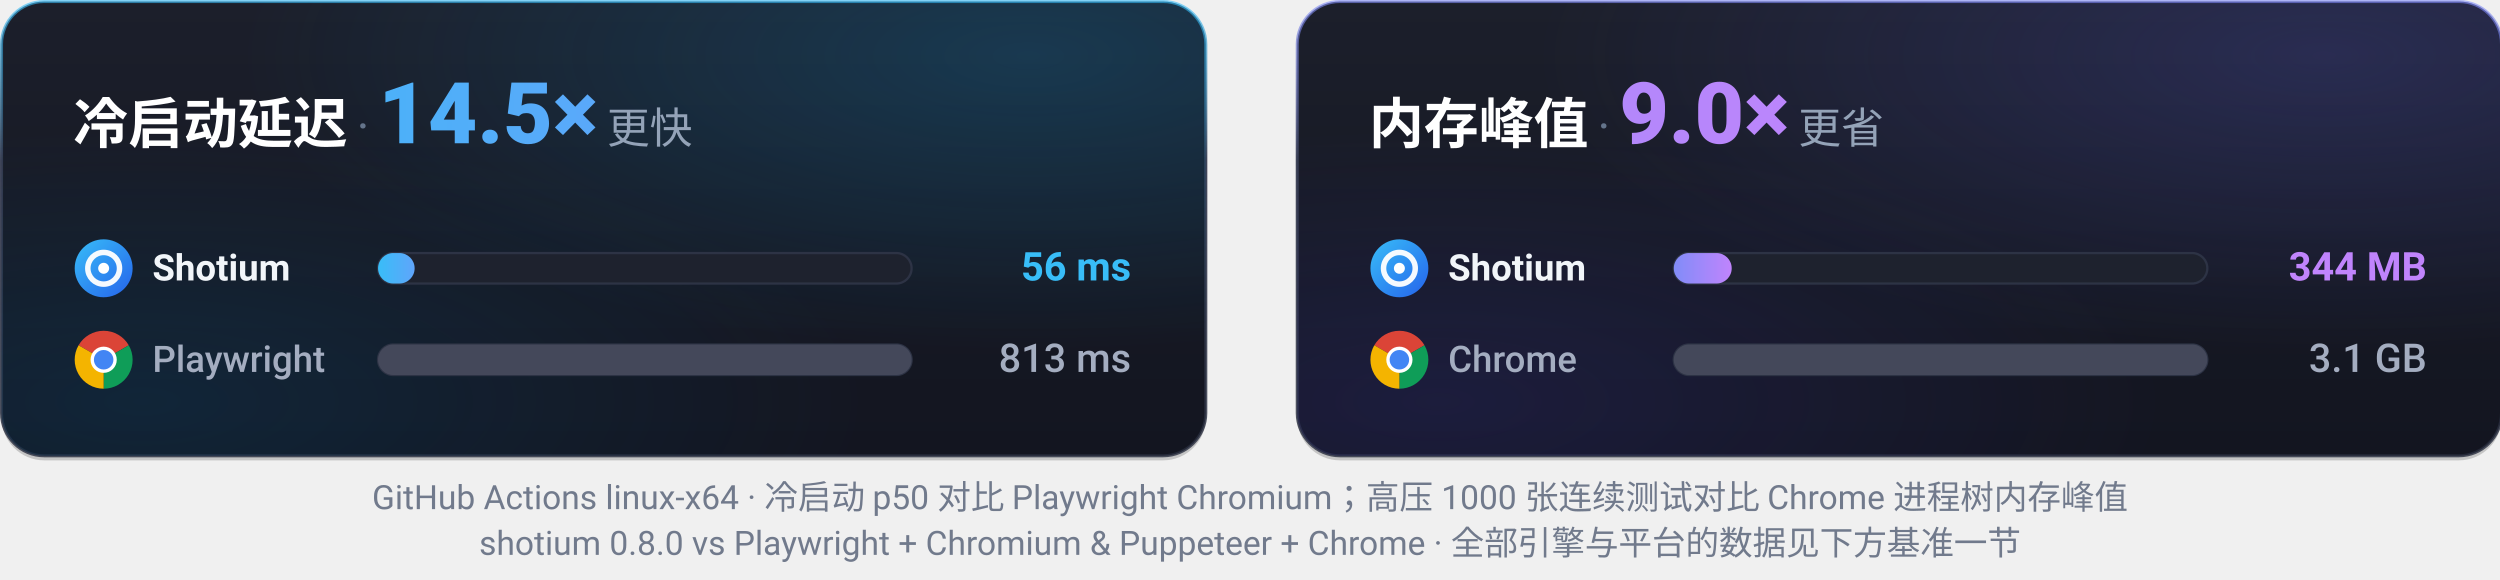
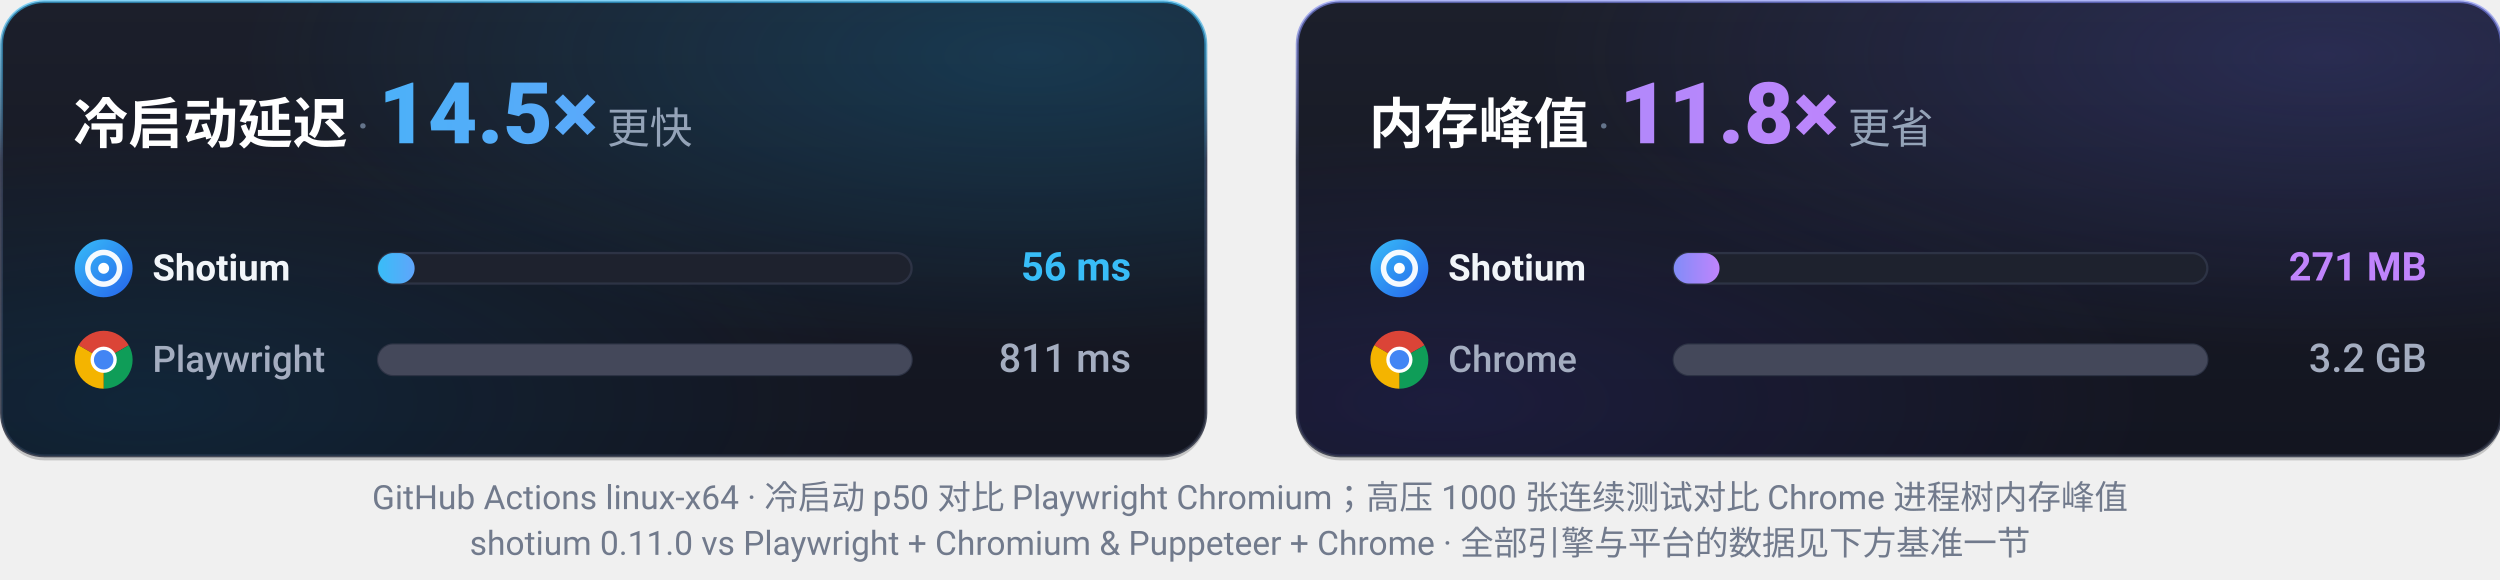
<svg xmlns="http://www.w3.org/2000/svg" width="820" height="190" viewBox="0 0 820 190" role="img" aria-labelledby="title">
  <defs>
    <linearGradient id="cardBg" x1="0" y1="0" x2="0" y2="1">
      <stop offset="0%" stop-color="#1c1f2b" />
      <stop offset="55%" stop-color="#161924" />
      <stop offset="100%" stop-color="#131520" />
    </linearGradient>
    <linearGradient id="cardBorderCyan" x1="0" y1="0" x2="0" y2="1">
      <stop offset="0%" stop-color="#38bdf8" stop-opacity="0.6" />
      <stop offset="35%" stop-color="#353b50" stop-opacity="0.95" />
      <stop offset="100%" stop-color="#272c3d" stop-opacity="0.8" />
    </linearGradient>
    <linearGradient id="cardBorderIndigo" x1="0" y1="0" x2="0" y2="1">
      <stop offset="0%" stop-color="#818cf8" stop-opacity="0.6" />
      <stop offset="35%" stop-color="#353b50" stop-opacity="0.95" />
      <stop offset="100%" stop-color="#272c3d" stop-opacity="0.8" />
    </linearGradient>
    <linearGradient id="specularGlow" x1="0" y1="0" x2="1" y2="0">
      <stop offset="0%" stop-color="#ffffff" stop-opacity="0" />
      <stop offset="30%" stop-color="#ffffff" stop-opacity="0.28" />
      <stop offset="70%" stop-color="#ffffff" stop-opacity="0.28" />
      <stop offset="100%" stop-color="#ffffff" stop-opacity="0" />
    </linearGradient>
    <radialGradient id="keyCyan" cx="85%" cy="12%" r="65%">
      <stop offset="0%" stop-color="#0ea5e9" stop-opacity="0.20" />
      <stop offset="100%" stop-color="#0ea5e9" stop-opacity="0" />
    </radialGradient>
    <radialGradient id="keyIndigo" cx="85%" cy="12%" r="65%">
      <stop offset="0%" stop-color="#6366f1" stop-opacity="0.20" />
      <stop offset="100%" stop-color="#6366f1" stop-opacity="0" />
    </radialGradient>
    <radialGradient id="fillCyan" cx="12%" cy="88%" r="60%">
      <stop offset="0%" stop-color="#0284c7" stop-opacity="0.14" />
      <stop offset="100%" stop-color="#0284c7" stop-opacity="0" />
    </radialGradient>
    <radialGradient id="fillIndigo" cx="12%" cy="88%" r="60%">
      <stop offset="0%" stop-color="#4f46e5" stop-opacity="0.14" />
      <stop offset="100%" stop-color="#4f46e5" stop-opacity="0" />
    </radialGradient>
    <linearGradient id="metricCyan" x1="0%" y1="0%" x2="100%" y2="0%">
      <stop offset="0%" stop-color="#38bdf8" />
      <stop offset="100%" stop-color="#60a5fa" />
    </linearGradient>
    <linearGradient id="metricIndigo" x1="0%" y1="0%" x2="100%" y2="0%">
      <stop offset="0%" stop-color="#a78bfa" />
      <stop offset="100%" stop-color="#c084fc" />
    </linearGradient>
    <linearGradient id="barCyan" x1="0%" y1="0%" x2="100%" y2="0%">
      <stop offset="0%" stop-color="#38bdf8" />
      <stop offset="100%" stop-color="#60a5fa" />
    </linearGradient>
    <linearGradient id="barIndigo" x1="0%" y1="0%" x2="100%" y2="0%">
      <stop offset="0%" stop-color="#818cf8" />
      <stop offset="100%" stop-color="#c084fc" />
    </linearGradient>
    <linearGradient id="lensGrad" x1="0%" y1="0%" x2="100%" y2="100%">
      <stop offset="0%" stop-color="#38bdf8" />
      <stop offset="100%" stop-color="#2563eb" />
    </linearGradient>
  </defs>
  <g transform="translate(0 0)">
    <rect x="0.5" y="2" width="395" height="149" rx="14" fill="#000000" opacity="0.18" />
    <rect x="0.5" y="0.5" width="395" height="149" rx="14" fill="url(#cardBg)" stroke="url(#cardBorderCyan)" />
    <rect x="0.5" y="0.5" width="395" height="149" rx="14" fill="url(#keyCyan)" />
    <rect x="0.5" y="0.5" width="395" height="149" rx="14" fill="url(#fillCyan)" />
    <path d="M 20 1 L 375 1" stroke="url(#specularGlow)" stroke-width="1" />
    <text x="24" y="47" font-family="-apple-system, 'Segoe UI', Roboto, 'Helvetica Neue', Arial, 'PingFang SC', 'Microsoft YaHei', sans-serif">
      <tspan font-size="18" font-weight="700" fill="#ffffff">冷启动延迟</tspan>
      <tspan font-size="16" font-weight="400" fill="#64748b"> · </tspan>
      <tspan font-size="28" font-weight="800" fill="url(#metricCyan)">14.5×</tspan>
      <tspan font-size="14" font-weight="500" fill="#94a3b8"> 更快</tspan>
    </text>
    <circle cx="34" cy="88" r="9.5" fill="url(#lensGrad)" />
    <circle cx="34" cy="88" r="5.2" fill="none" stroke="#ffffff" stroke-width="1.8" stroke-opacity="0.95" />
    <circle cx="34" cy="88" r="1.8" fill="#ffffff" />
    <text x="50" y="92" font-family="-apple-system, 'Segoe UI', Roboto, 'Helvetica Neue', Arial, 'PingFang SC', 'Microsoft YaHei', sans-serif" font-size="12" font-weight="600" fill="#f1f5f9">Shotium</text>
    <rect x="124" y="83" width="175" height="10" rx="5" fill="#1e222e" stroke="#2d3345" stroke-width="0.75" />
    <rect x="124" y="83" width="12" height="10" rx="5" fill="url(#barCyan)" />
    <text x="371" y="92" text-anchor="end" font-family="-apple-system, 'Segoe UI', Roboto, 'Helvetica Neue', Arial, 'PingFang SC', 'Microsoft YaHei', sans-serif" font-size="13" font-weight="700" fill="#38bdf8">56 ms</text>
    <path d="M 34 118 L 25.77 113.25 A 9.5 9.5 0 0 1 42.23 113.25 Z" fill="#db4437" />
    <path d="M 34 118 L 42.23 113.25 A 9.5 9.5 0 0 1 34.00 127.50 Z" fill="#0f9d58" />
    <path d="M 34 118 L 34.00 127.50 A 9.5 9.5 0 0 1 25.77 113.25 Z" fill="#f4b400" />
    <circle cx="34" cy="118" r="4.3" fill="#ffffff" />
    <circle cx="34" cy="118" r="3.2" fill="#4285f4" />
    <text x="50" y="122" font-family="-apple-system, 'Segoe UI', Roboto, 'Helvetica Neue', Arial, 'PingFang SC', 'Microsoft YaHei', sans-serif" font-size="12" font-weight="500" fill="#a4adc0">Playwright</text>
    <rect x="124" y="113" width="175" height="10" rx="5" fill="#1e222e" stroke="#2d3345" stroke-width="0.75" />
    <rect x="124" y="113" width="175" height="10" rx="5" fill="#44485a" />
-     <text x="371" y="122" text-anchor="end" font-family="-apple-system, 'Segoe UI', Roboto, 'Helvetica Neue', Arial, 'PingFang SC', 'Microsoft YaHei', sans-serif" font-size="13" font-weight="500" fill="#a4adc0">813 ms</text>
+     <text x="371" y="122" text-anchor="end" font-family="-apple-system, 'Segoe UI', Roboto, 'Helvetica Neue', Arial, 'PingFang SC', 'Microsoft YaHei', sans-serif" font-size="13" font-weight="500" fill="#a4adc0">811 ms</text>
  </g>
  <g transform="translate(425 0)">
    <rect x="0.5" y="2" width="395" height="149" rx="14" fill="#000000" opacity="0.18" />
    <rect x="0.5" y="0.5" width="395" height="149" rx="14" fill="url(#cardBg)" stroke="url(#cardBorderIndigo)" />
    <rect x="0.5" y="0.5" width="395" height="149" rx="14" fill="url(#keyIndigo)" />
    <rect x="0.5" y="0.5" width="395" height="149" rx="14" fill="url(#fillIndigo)" />
    <path d="M 20 1 L 375 1" stroke="url(#specularGlow)" stroke-width="1" />
    <text x="24" y="47" font-family="-apple-system, 'Segoe UI', Roboto, 'Helvetica Neue', Arial, 'PingFang SC', 'Microsoft YaHei', sans-serif">
      <tspan font-size="18" font-weight="700" fill="#ffffff">内存峰值</tspan>
      <tspan font-size="16" font-weight="400" fill="#64748b"> · </tspan>
-       <tspan font-size="28" font-weight="800" fill="url(#metricIndigo)">9.0×</tspan>
+       <tspan font-size="28" font-weight="800" fill="url(#metricIndigo)">11.8×</tspan>
      <tspan font-size="14" font-weight="500" fill="#94a3b8"> 更省</tspan>
    </text>
    <circle cx="34" cy="88" r="9.5" fill="url(#lensGrad)" />
    <circle cx="34" cy="88" r="5.2" fill="none" stroke="#ffffff" stroke-width="1.8" stroke-opacity="0.95" />
    <circle cx="34" cy="88" r="1.8" fill="#ffffff" />
    <text x="50" y="92" font-family="-apple-system, 'Segoe UI', Roboto, 'Helvetica Neue', Arial, 'PingFang SC', 'Microsoft YaHei', sans-serif" font-size="12" font-weight="600" fill="#f1f5f9">Shotium</text>
    <rect x="124" y="83" width="175" height="10" rx="5" fill="#1e222e" stroke="#2d3345" stroke-width="0.75" />
-     <rect x="124" y="83" width="19" height="10" rx="5" fill="url(#barIndigo)" />
-     <text x="371" y="92" text-anchor="end" font-family="-apple-system, 'Segoe UI', Roboto, 'Helvetica Neue', Arial, 'PingFang SC', 'Microsoft YaHei', sans-serif" font-size="13" font-weight="700" fill="#c084fc">344 MB</text>
+     <rect x="124" y="83" width="15" height="10" rx="5" fill="url(#barIndigo)" />
+     <text x="371" y="92" text-anchor="end" font-family="-apple-system, 'Segoe UI', Roboto, 'Helvetica Neue', Arial, 'PingFang SC', 'Microsoft YaHei', sans-serif" font-size="13" font-weight="700" fill="#c084fc">271 MB</text>
    <path d="M 34 118 L 25.77 113.25 A 9.5 9.5 0 0 1 42.23 113.25 Z" fill="#db4437" />
    <path d="M 34 118 L 42.23 113.25 A 9.5 9.5 0 0 1 34.00 127.50 Z" fill="#0f9d58" />
    <path d="M 34 118 L 34.00 127.50 A 9.5 9.5 0 0 1 25.77 113.25 Z" fill="#f4b400" />
    <circle cx="34" cy="118" r="4.3" fill="#ffffff" />
    <circle cx="34" cy="118" r="3.2" fill="#4285f4" />
    <text x="50" y="122" font-family="-apple-system, 'Segoe UI', Roboto, 'Helvetica Neue', Arial, 'PingFang SC', 'Microsoft YaHei', sans-serif" font-size="12" font-weight="500" fill="#a4adc0">Chrome</text>
    <rect x="124" y="113" width="175" height="10" rx="5" fill="#1e222e" stroke="#2d3345" stroke-width="0.75" />
    <rect x="124" y="113" width="175" height="10" rx="5" fill="#44485a" />
-     <text x="371" y="122" text-anchor="end" font-family="-apple-system, 'Segoe UI', Roboto, 'Helvetica Neue', Arial, 'PingFang SC', 'Microsoft YaHei', sans-serif" font-size="13" font-weight="500" fill="#a4adc0">3.1 GB</text>
+     <text x="371" y="122" text-anchor="end" font-family="-apple-system, 'Segoe UI', Roboto, 'Helvetica Neue', Arial, 'PingFang SC', 'Microsoft YaHei', sans-serif" font-size="13" font-weight="500" fill="#a4adc0">3.2 GB</text>
  </g>
  <text x="410" y="167" text-anchor="middle" font-family="-apple-system, 'Segoe UI', Roboto, 'Helvetica Neue', Arial, 'PingFang SC', 'Microsoft YaHei', sans-serif" font-size="11" fill="#717a8c">GitHub Actions linux-x64 · 冷启动 p50 对比 Playwright Chromium；高压 1000 张连续测试对比 Chrome 进程树内存峰值</text>
-   <text x="410" y="182" text-anchor="middle" font-family="-apple-system, 'Segoe UI', Roboto, 'Helvetica Neue', Arial, 'PingFang SC', 'Microsoft YaHei', sans-serif" font-size="11" fill="#717a8c">shotium 0.8.0 vs Playwright + Chromium &amp; Puppeteer + Chrome · 全部引擎与平台的数据见下方基准一节</text>
+   <text x="410" y="182" text-anchor="middle" font-family="-apple-system, 'Segoe UI', Roboto, 'Helvetica Neue', Arial, 'PingFang SC', 'Microsoft YaHei', sans-serif" font-size="11" fill="#717a8c">shotium 0.11.0 vs Playwright + Chromium &amp; Puppeteer + Chrome · 全部引擎与平台的数据见下方基准一节</text>
</svg>
